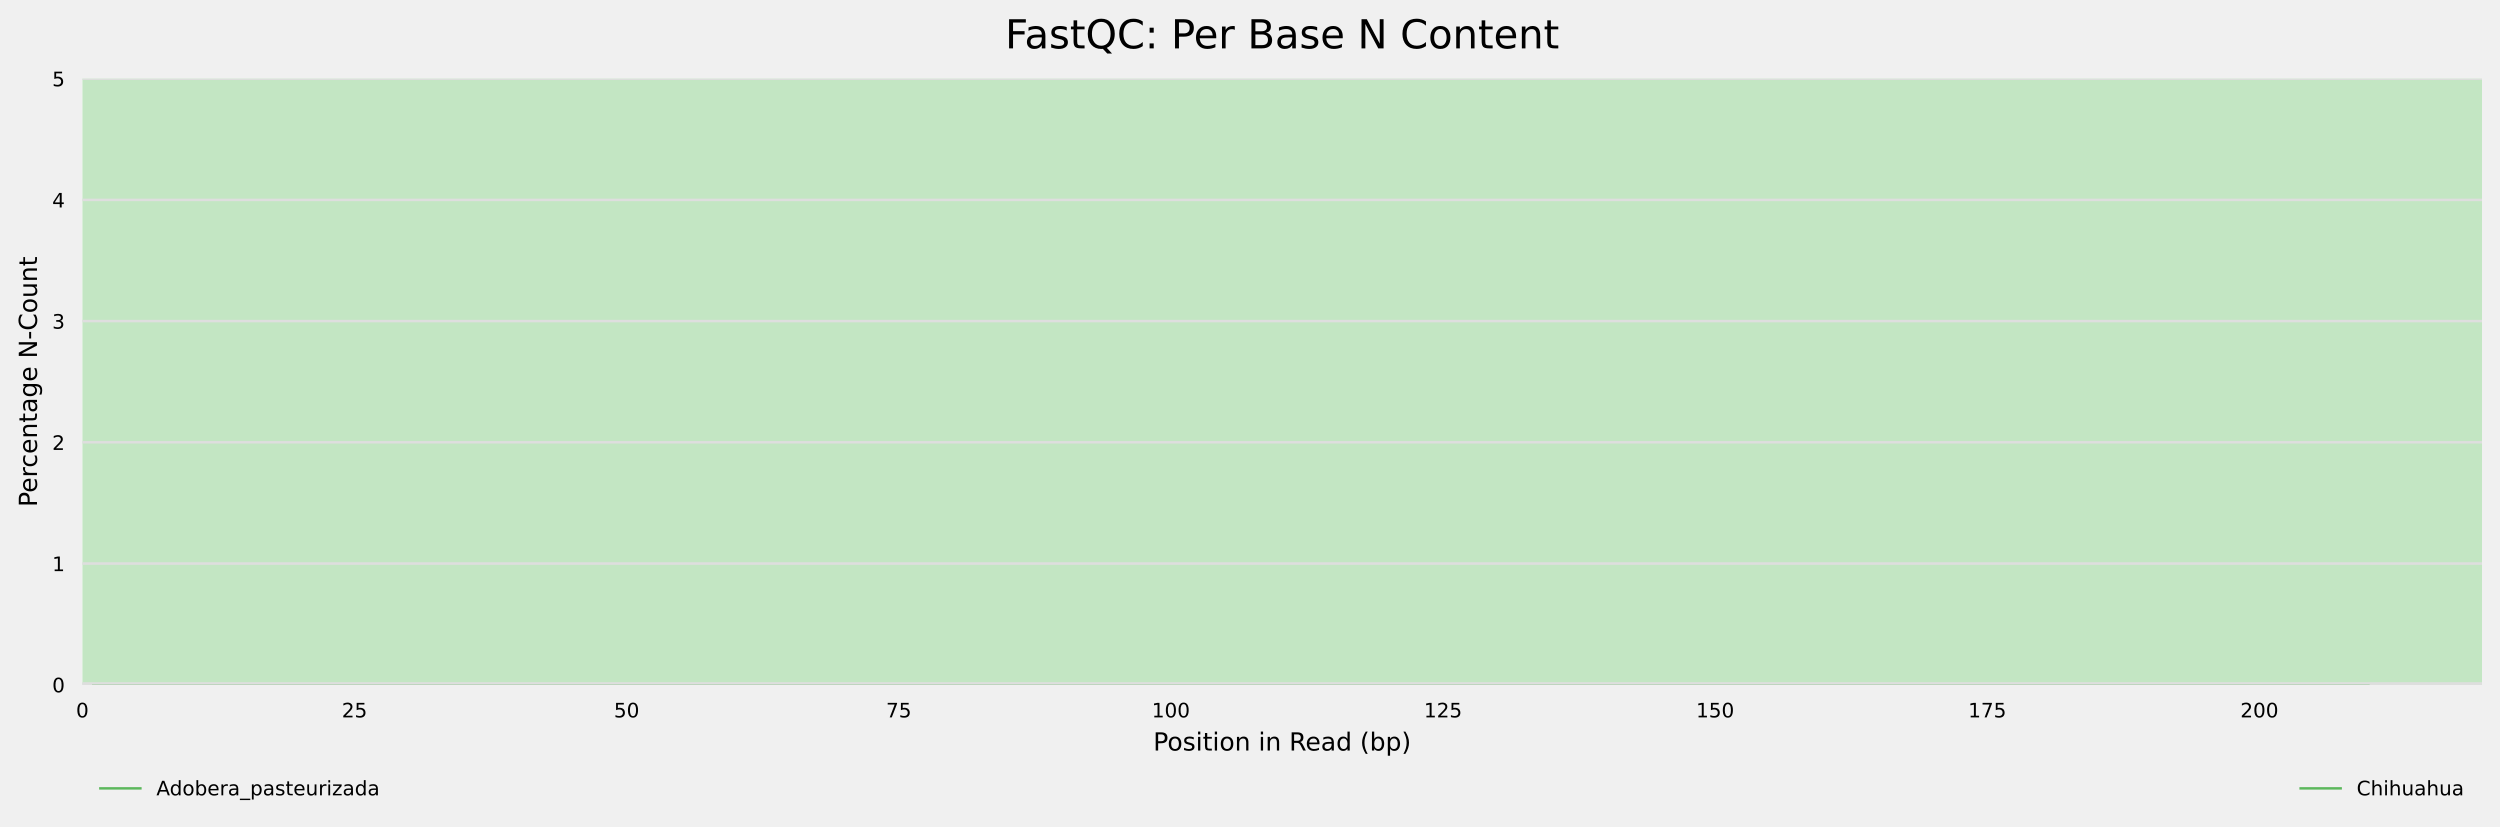
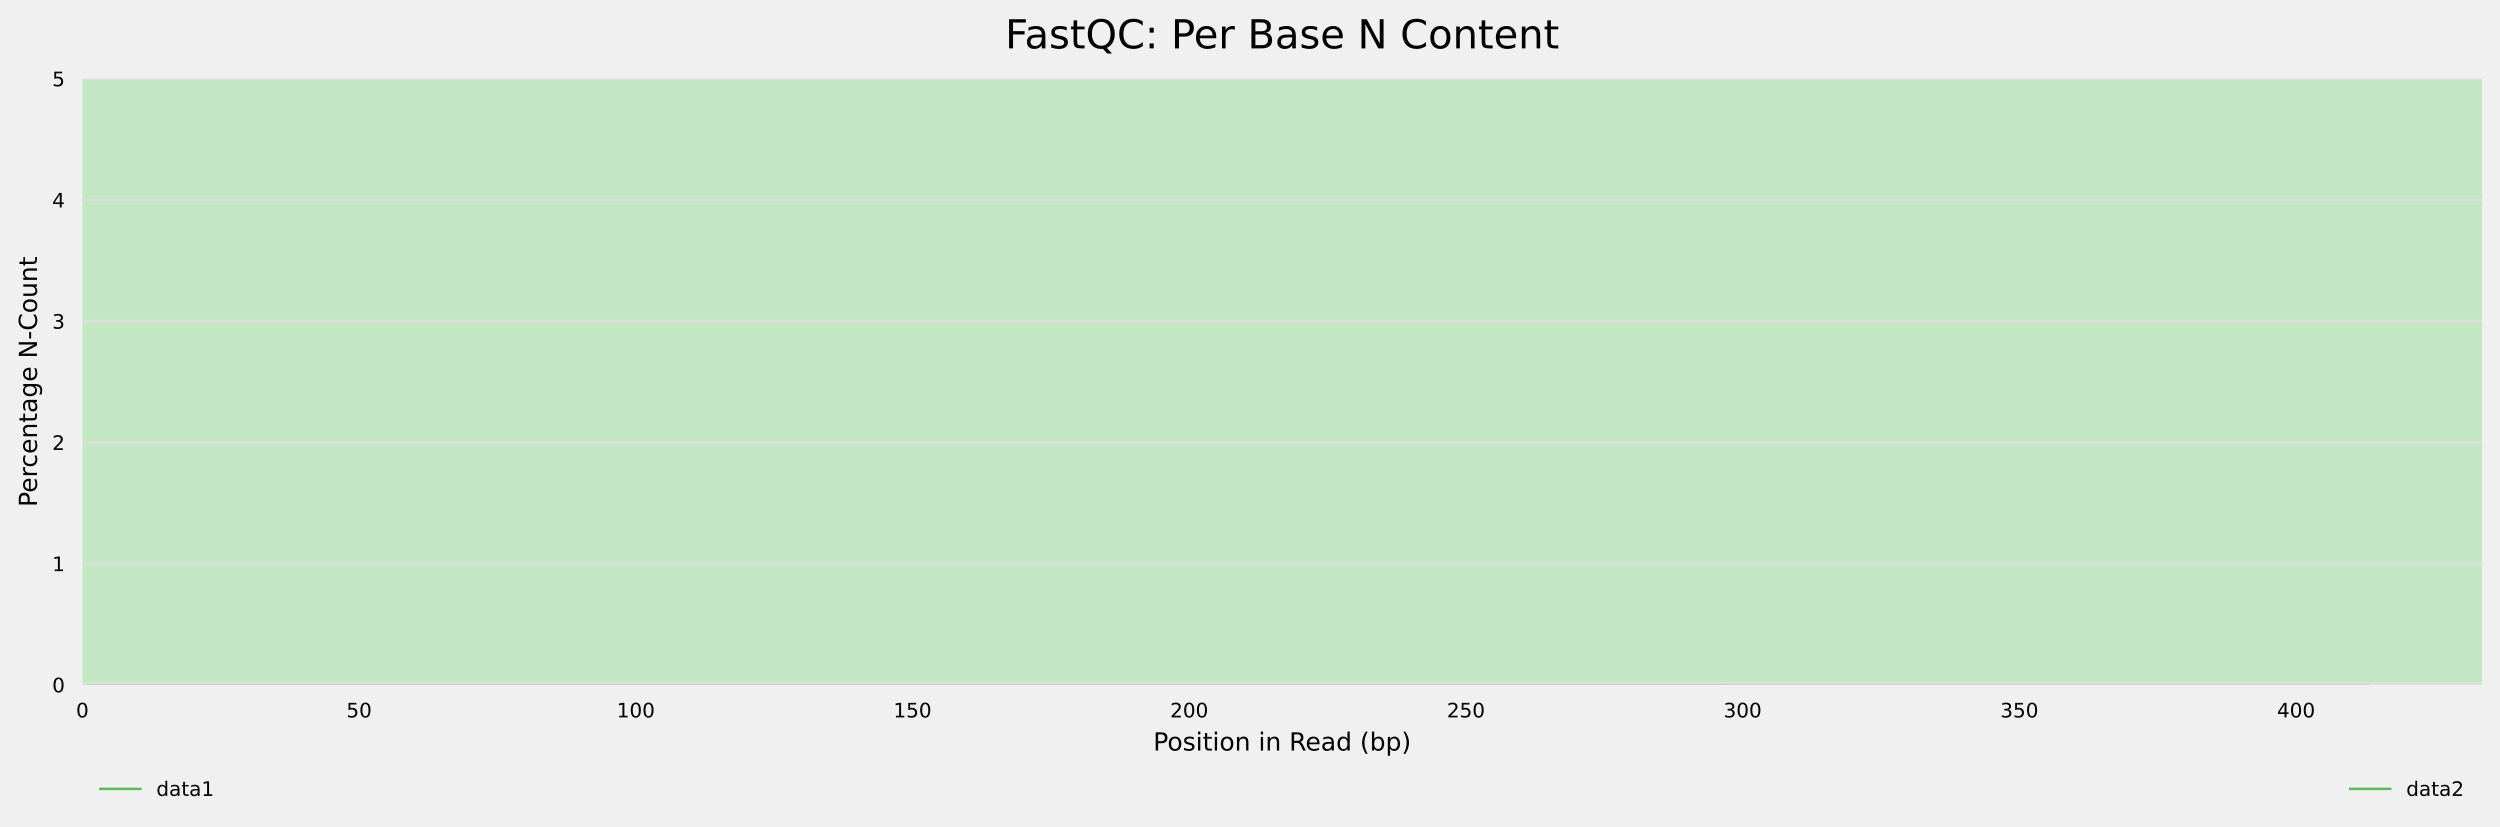
<svg xmlns="http://www.w3.org/2000/svg" xmlns:xlink="http://www.w3.org/1999/xlink" width="1000.358pt" height="330.542pt" viewBox="0 0 1000.358 330.542" version="1.1">
  <defs>
    <style type="text/css">*{stroke-linejoin: round; stroke-linecap: butt}</style>
  </defs>
  <g id="figure_1">
    <g id="axes_1">
      <g id="patch_1">
        <path d="M 32.968 273.99  L 993.158 273.99  L 993.158 31.483  L 32.968 31.483  z " style="fill: #ffffff" />
      </g>
      <g id="patch_2">
-         <path d="M 32.968 -696.039  L 993.158 -696.039  L 993.158 -4576.154  L 32.968 -4576.154  z " clip-path="url(#p31e829ac92)" style="fill: #e6c3c3" />
+         <path d="M 32.968 -696.039  L 993.158 -696.039  L 993.158 -4576.154  L 32.968 -4576.154  z " clip-path="url(#p7c09098d22)" style="fill: #e6c3c3" />
      </g>
      <g id="patch_3">
-         <path d="M 32.968 31.483  L 993.158 31.483  L 993.158 -696.039  L 32.968 -696.039  z " clip-path="url(#p31e829ac92)" style="fill: #e6dcc3" />
+         <path d="M 32.968 31.483  L 993.158 31.483  L 993.158 -696.039  L 32.968 -696.039  z " clip-path="url(#p7c09098d22)" style="fill: #e6dcc3" />
      </g>
      <g id="patch_4">
-         <path d="M 32.968 273.99  L 993.158 273.99  L 993.158 31.483  L 32.968 31.483  z " clip-path="url(#p31e829ac92)" style="fill: #c3e6c3" />
+         <path d="M 32.968 273.99  L 993.158 273.99  L 993.158 31.483  L 32.968 31.483  z " clip-path="url(#p7c09098d22)" style="fill: #c3e6c3" />
      </g>
      <g id="matplotlib.axis_1">
        <g id="xtick_1">
          <g id="text_1">
            <g transform="translate(30.42312 287.0688)scale(0.08 -0.08)">
              <defs>
                <path id="DejaVuSans-30" d="M 2034 4250  Q 1547 4250 1301 3770  Q 1056 3291 1056 2328  Q 1056 1369 1301 889  Q 1547 409 2034 409  Q 2525 409 2770 889  Q 3016 1369 3016 2328  Q 3016 3291 2770 3770  Q 2525 4250 2034 4250  z M 2034 4750  Q 2819 4750 3233 4129  Q 3647 3509 3647 2328  Q 3647 1150 3233 529  Q 2819 -91 2034 -91  Q 1250 -91 836 529  Q 422 1150 422 2328  Q 422 3509 836 4129  Q 1250 4750 2034 4750  z " transform="scale(0.015625)" />
              </defs>
              <use xlink:href="#DejaVuSans-30" />
            </g>
          </g>
        </g>
        <g id="xtick_2">
          <g id="text_2">
-             <g transform="translate(136.7679 287.0688)scale(0.08 -0.08)">
+             <g transform="translate(138.6011 287.0688)scale(0.08 -0.08)">
+               <defs>
+                 <path id="DejaVuSans-35" d="M 691 4666  L 3169 4666  L 3169 4134  L 1269 4134  L 1269 2991  Q 1406 3038 1543 3061  Q 1681 3084 1819 3084  Q 2600 3084 3056 2656  Q 3513 2228 3513 1497  Q 3513 744 3044 326  Q 2575 -91 1722 -91  Q 1428 -91 1123 -41  Q 819 9 494 109  L 494 744  Q 775 591 1075 516  Q 1375 441 1709 441  Q 2250 441 2565 725  Q 2881 1009 2881 1497  Q 2881 1984 2565 2268  Q 2250 2553 1709 2553  Q 1456 2553 1204 2497  Q 953 2441 691 2322  L 691 4666  z " transform="scale(0.015625)" />
+               </defs>
+               <use xlink:href="#DejaVuSans-35" />
+               <use xlink:href="#DejaVuSans-30" x="63.623" />
+             </g>
+           </g>
+         </g>
+         <g id="xtick_3">
+           <g id="text_3">
+             <g transform="translate(246.7792 287.0688)scale(0.08 -0.08)">
+               <defs>
+                 <path id="DejaVuSans-31" d="M 794 531  L 1825 531  L 1825 4091  L 703 3866  L 703 4441  L 1819 4666  L 2450 4666  L 2450 531  L 3481 531  L 3481 0  L 794 0  L 794 531  z " transform="scale(0.015625)" />
+               </defs>
+               <use xlink:href="#DejaVuSans-31" />
+               <use xlink:href="#DejaVuSans-30" x="63.623" />
+               <use xlink:href="#DejaVuSans-30" x="127.246" />
+             </g>
+           </g>
+         </g>
+         <g id="xtick_4">
+           <g id="text_4">
+             <g transform="translate(357.5022 287.0688)scale(0.08 -0.08)">
+               <use xlink:href="#DejaVuSans-31" />
+               <use xlink:href="#DejaVuSans-35" x="63.623" />
+               <use xlink:href="#DejaVuSans-30" x="127.246" />
+             </g>
+           </g>
+         </g>
+         <g id="xtick_5">
+           <g id="text_5">
+             <g transform="translate(468.2252 287.0688)scale(0.08 -0.08)">
              <defs>
                <path id="DejaVuSans-32" d="M 1228 531  L 3431 531  L 3431 0  L 469 0  L 469 531  Q 828 903 1448 1529  Q 2069 2156 2228 2338  Q 2531 2678 2651 2914  Q 2772 3150 2772 3378  Q 2772 3750 2511 3984  Q 2250 4219 1831 4219  Q 1534 4219 1204 4116  Q 875 4013 500 3803  L 500 4441  Q 881 4594 1212 4672  Q 1544 4750 1819 4750  Q 2544 4750 2975 4387  Q 3406 4025 3406 3419  Q 3406 3131 3298 2873  Q 3191 2616 2906 2266  Q 2828 2175 2409 1742  Q 1991 1309 1228 531  z " transform="scale(0.015625)" />
-                 <path id="DejaVuSans-35" d="M 691 4666  L 3169 4666  L 3169 4134  L 1269 4134  L 1269 2991  Q 1406 3038 1543 3061  Q 1681 3084 1819 3084  Q 2600 3084 3056 2656  Q 3513 2228 3513 1497  Q 3513 744 3044 326  Q 2575 -91 1722 -91  Q 1428 -91 1123 -41  Q 819 9 494 109  L 494 744  Q 775 591 1075 516  Q 1375 441 1709 441  Q 2250 441 2565 725  Q 2881 1009 2881 1497  Q 2881 1984 2565 2268  Q 2250 2553 1709 2553  Q 1456 2553 1204 2497  Q 953 2441 691 2322  L 691 4666  z " transform="scale(0.015625)" />
-               </defs>
+               </defs>
+               <use xlink:href="#DejaVuSans-32" />
+               <use xlink:href="#DejaVuSans-30" x="63.623" />
+               <use xlink:href="#DejaVuSans-30" x="127.246" />
+             </g>
+           </g>
+         </g>
+         <g id="xtick_6">
+           <g id="text_6">
+             <g transform="translate(578.9482 287.0688)scale(0.08 -0.08)">
              <use xlink:href="#DejaVuSans-32" />
              <use xlink:href="#DejaVuSans-35" x="63.623" />
-             </g>
-           </g>
-         </g>
-         <g id="xtick_3">
-           <g id="text_3">
-             <g transform="translate(245.6577 287.0688)scale(0.08 -0.08)">
-               <use xlink:href="#DejaVuSans-35" />
-               <use xlink:href="#DejaVuSans-30" x="63.623" />
-             </g>
-           </g>
-         </g>
-         <g id="xtick_4">
-           <g id="text_4">
-             <g transform="translate(354.5474 287.0688)scale(0.08 -0.08)">
-               <defs>
-                 <path id="DejaVuSans-37" d="M 525 4666  L 3525 4666  L 3525 4397  L 1831 0  L 1172 0  L 2766 4134  L 525 4134  L 525 4666  z " transform="scale(0.015625)" />
-               </defs>
-               <use xlink:href="#DejaVuSans-37" />
-               <use xlink:href="#DejaVuSans-35" x="63.623" />
-             </g>
-           </g>
-         </g>
-         <g id="xtick_5">
-           <g id="text_5">
-             <g transform="translate(460.8922 287.0688)scale(0.08 -0.08)">
-               <defs>
-                 <path id="DejaVuSans-31" d="M 794 531  L 1825 531  L 1825 4091  L 703 3866  L 703 4441  L 1819 4666  L 2450 4666  L 2450 531  L 3481 531  L 3481 0  L 794 0  L 794 531  z " transform="scale(0.015625)" />
-               </defs>
-               <use xlink:href="#DejaVuSans-31" />
-               <use xlink:href="#DejaVuSans-30" x="63.623" />
-               <use xlink:href="#DejaVuSans-30" x="127.246" />
-             </g>
-           </g>
-         </g>
-         <g id="xtick_6">
-           <g id="text_6">
-             <g transform="translate(569.782 287.0688)scale(0.08 -0.08)">
-               <use xlink:href="#DejaVuSans-31" />
-               <use xlink:href="#DejaVuSans-32" x="63.623" />
-               <use xlink:href="#DejaVuSans-35" x="127.246" />
+               <use xlink:href="#DejaVuSans-30" x="127.246" />
            </g>
          </g>
        </g>
        <g id="xtick_7">
          <g id="text_7">
-             <g transform="translate(678.6718 287.0688)scale(0.08 -0.08)">
-               <use xlink:href="#DejaVuSans-31" />
-               <use xlink:href="#DejaVuSans-35" x="63.623" />
+             <g transform="translate(689.6712 287.0688)scale(0.08 -0.08)">
+               <defs>
+                 <path id="DejaVuSans-33" d="M 2597 2516  Q 3050 2419 3304 2112  Q 3559 1806 3559 1356  Q 3559 666 3084 287  Q 2609 -91 1734 -91  Q 1441 -91 1130 -33  Q 819 25 488 141  L 488 750  Q 750 597 1062 519  Q 1375 441 1716 441  Q 2309 441 2620 675  Q 2931 909 2931 1356  Q 2931 1769 2642 2001  Q 2353 2234 1838 2234  L 1294 2234  L 1294 2753  L 1863 2753  Q 2328 2753 2575 2939  Q 2822 3125 2822 3475  Q 2822 3834 2567 4026  Q 2313 4219 1838 4219  Q 1578 4219 1281 4162  Q 984 4106 628 3988  L 628 4550  Q 988 4650 1302 4700  Q 1616 4750 1894 4750  Q 2613 4750 3031 4423  Q 3450 4097 3450 3541  Q 3450 3153 3228 2886  Q 3006 2619 2597 2516  z " transform="scale(0.015625)" />
+               </defs>
+               <use xlink:href="#DejaVuSans-33" />
+               <use xlink:href="#DejaVuSans-30" x="63.623" />
              <use xlink:href="#DejaVuSans-30" x="127.246" />
            </g>
          </g>
        </g>
        <g id="xtick_8">
          <g id="text_8">
-             <g transform="translate(787.5615 287.0688)scale(0.08 -0.08)">
-               <use xlink:href="#DejaVuSans-31" />
-               <use xlink:href="#DejaVuSans-37" x="63.623" />
-               <use xlink:href="#DejaVuSans-35" x="127.246" />
+             <g transform="translate(800.3942 287.0688)scale(0.08 -0.08)">
+               <use xlink:href="#DejaVuSans-33" />
+               <use xlink:href="#DejaVuSans-35" x="63.623" />
+               <use xlink:href="#DejaVuSans-30" x="127.246" />
            </g>
          </g>
        </g>
        <g id="xtick_9">
          <g id="text_9">
-             <g transform="translate(896.4513 287.0688)scale(0.08 -0.08)">
-               <use xlink:href="#DejaVuSans-32" />
+             <g transform="translate(911.1173 287.0688)scale(0.08 -0.08)">
+               <defs>
+                 <path id="DejaVuSans-34" d="M 2419 4116  L 825 1625  L 2419 1625  L 2419 4116  z M 2253 4666  L 3047 4666  L 3047 1625  L 3713 1625  L 3713 1100  L 3047 1100  L 3047 0  L 2419 0  L 2419 1100  L 313 1100  L 313 1709  L 2253 4666  z " transform="scale(0.015625)" />
+               </defs>
+               <use xlink:href="#DejaVuSans-34" />
              <use xlink:href="#DejaVuSans-30" x="63.623" />
              <use xlink:href="#DejaVuSans-30" x="127.246" />
            </g>
          </g>
        </g>
        <g id="text_10">
          <g transform="translate(461.46 300.331)scale(0.1 -0.1)">
            <defs>
              <path id="DejaVuSans-50" d="M 1259 4147  L 1259 2394  L 2053 2394  Q 2494 2394 2734 2622  Q 2975 2850 2975 3272  Q 2975 3691 2734 3919  Q 2494 4147 2053 4147  L 1259 4147  z M 628 4666  L 2053 4666  Q 2838 4666 3239 4311  Q 3641 3956 3641 3272  Q 3641 2581 3239 2228  Q 2838 1875 2053 1875  L 1259 1875  L 1259 0  L 628 0  L 628 4666  z " transform="scale(0.015625)" />
              <path id="DejaVuSans-6f" d="M 1959 3097  Q 1497 3097 1228 2736  Q 959 2375 959 1747  Q 959 1119 1226 758  Q 1494 397 1959 397  Q 2419 397 2687 759  Q 2956 1122 2956 1747  Q 2956 2369 2687 2733  Q 2419 3097 1959 3097  z M 1959 3584  Q 2709 3584 3137 3096  Q 3566 2609 3566 1747  Q 3566 888 3137 398  Q 2709 -91 1959 -91  Q 1206 -91 779 398  Q 353 888 353 1747  Q 353 2609 779 3096  Q 1206 3584 1959 3584  z " transform="scale(0.015625)" />
              <path id="DejaVuSans-73" d="M 2834 3397  L 2834 2853  Q 2591 2978 2328 3040  Q 2066 3103 1784 3103  Q 1356 3103 1142 2972  Q 928 2841 928 2578  Q 928 2378 1081 2264  Q 1234 2150 1697 2047  L 1894 2003  Q 2506 1872 2764 1633  Q 3022 1394 3022 966  Q 3022 478 2636 193  Q 2250 -91 1575 -91  Q 1294 -91 989 -36  Q 684 19 347 128  L 347 722  Q 666 556 975 473  Q 1284 391 1588 391  Q 1994 391 2212 530  Q 2431 669 2431 922  Q 2431 1156 2273 1281  Q 2116 1406 1581 1522  L 1381 1569  Q 847 1681 609 1914  Q 372 2147 372 2553  Q 372 3047 722 3315  Q 1072 3584 1716 3584  Q 2034 3584 2315 3537  Q 2597 3491 2834 3397  z " transform="scale(0.015625)" />
              <path id="DejaVuSans-69" d="M 603 3500  L 1178 3500  L 1178 0  L 603 0  L 603 3500  z M 603 4863  L 1178 4863  L 1178 4134  L 603 4134  L 603 4863  z " transform="scale(0.015625)" />
              <path id="DejaVuSans-74" d="M 1172 4494  L 1172 3500  L 2356 3500  L 2356 3053  L 1172 3053  L 1172 1153  Q 1172 725 1289 603  Q 1406 481 1766 481  L 2356 481  L 2356 0  L 1766 0  Q 1100 0 847 248  Q 594 497 594 1153  L 594 3053  L 172 3053  L 172 3500  L 594 3500  L 594 4494  L 1172 4494  z " transform="scale(0.015625)" />
              <path id="DejaVuSans-6e" d="M 3513 2113  L 3513 0  L 2938 0  L 2938 2094  Q 2938 2591 2744 2837  Q 2550 3084 2163 3084  Q 1697 3084 1428 2787  Q 1159 2491 1159 1978  L 1159 0  L 581 0  L 581 3500  L 1159 3500  L 1159 2956  Q 1366 3272 1645 3428  Q 1925 3584 2291 3584  Q 2894 3584 3203 3211  Q 3513 2838 3513 2113  z " transform="scale(0.015625)" />
              <path id="DejaVuSans-20" transform="scale(0.015625)" />
              <path id="DejaVuSans-52" d="M 2841 2188  Q 3044 2119 3236 1894  Q 3428 1669 3622 1275  L 4263 0  L 3584 0  L 2988 1197  Q 2756 1666 2539 1819  Q 2322 1972 1947 1972  L 1259 1972  L 1259 0  L 628 0  L 628 4666  L 2053 4666  Q 2853 4666 3247 4331  Q 3641 3997 3641 3322  Q 3641 2881 3436 2590  Q 3231 2300 2841 2188  z M 1259 4147  L 1259 2491  L 2053 2491  Q 2509 2491 2742 2702  Q 2975 2913 2975 3322  Q 2975 3731 2742 3939  Q 2509 4147 2053 4147  L 1259 4147  z " transform="scale(0.015625)" />
              <path id="DejaVuSans-65" d="M 3597 1894  L 3597 1613  L 953 1613  Q 991 1019 1311 708  Q 1631 397 2203 397  Q 2534 397 2845 478  Q 3156 559 3463 722  L 3463 178  Q 3153 47 2828 -22  Q 2503 -91 2169 -91  Q 1331 -91 842 396  Q 353 884 353 1716  Q 353 2575 817 3079  Q 1281 3584 2069 3584  Q 2775 3584 3186 3129  Q 3597 2675 3597 1894  z M 3022 2063  Q 3016 2534 2758 2815  Q 2500 3097 2075 3097  Q 1594 3097 1305 2825  Q 1016 2553 972 2059  L 3022 2063  z " transform="scale(0.015625)" />
              <path id="DejaVuSans-61" d="M 2194 1759  Q 1497 1759 1228 1600  Q 959 1441 959 1056  Q 959 750 1161 570  Q 1363 391 1709 391  Q 2188 391 2477 730  Q 2766 1069 2766 1631  L 2766 1759  L 2194 1759  z M 3341 1997  L 3341 0  L 2766 0  L 2766 531  Q 2569 213 2275 61  Q 1981 -91 1556 -91  Q 1019 -91 701 211  Q 384 513 384 1019  Q 384 1609 779 1909  Q 1175 2209 1959 2209  L 2766 2209  L 2766 2266  Q 2766 2663 2505 2880  Q 2244 3097 1772 3097  Q 1472 3097 1187 3025  Q 903 2953 641 2809  L 641 3341  Q 956 3463 1253 3523  Q 1550 3584 1831 3584  Q 2591 3584 2966 3190  Q 3341 2797 3341 1997  z " transform="scale(0.015625)" />
              <path id="DejaVuSans-64" d="M 2906 2969  L 2906 4863  L 3481 4863  L 3481 0  L 2906 0  L 2906 525  Q 2725 213 2448 61  Q 2172 -91 1784 -91  Q 1150 -91 751 415  Q 353 922 353 1747  Q 353 2572 751 3078  Q 1150 3584 1784 3584  Q 2172 3584 2448 3432  Q 2725 3281 2906 2969  z M 947 1747  Q 947 1113 1208 752  Q 1469 391 1925 391  Q 2381 391 2643 752  Q 2906 1113 2906 1747  Q 2906 2381 2643 2742  Q 2381 3103 1925 3103  Q 1469 3103 1208 2742  Q 947 2381 947 1747  z " transform="scale(0.015625)" />
              <path id="DejaVuSans-28" d="M 1984 4856  Q 1566 4138 1362 3434  Q 1159 2731 1159 2009  Q 1159 1288 1364 580  Q 1569 -128 1984 -844  L 1484 -844  Q 1016 -109 783 600  Q 550 1309 550 2009  Q 550 2706 781 3412  Q 1013 4119 1484 4856  L 1984 4856  z " transform="scale(0.015625)" />
              <path id="DejaVuSans-62" d="M 3116 1747  Q 3116 2381 2855 2742  Q 2594 3103 2138 3103  Q 1681 3103 1420 2742  Q 1159 2381 1159 1747  Q 1159 1113 1420 752  Q 1681 391 2138 391  Q 2594 391 2855 752  Q 3116 1113 3116 1747  z M 1159 2969  Q 1341 3281 1617 3432  Q 1894 3584 2278 3584  Q 2916 3584 3314 3078  Q 3713 2572 3713 1747  Q 3713 922 3314 415  Q 2916 -91 2278 -91  Q 1894 -91 1617 61  Q 1341 213 1159 525  L 1159 0  L 581 0  L 581 4863  L 1159 4863  L 1159 2969  z " transform="scale(0.015625)" />
              <path id="DejaVuSans-70" d="M 1159 525  L 1159 -1331  L 581 -1331  L 581 3500  L 1159 3500  L 1159 2969  Q 1341 3281 1617 3432  Q 1894 3584 2278 3584  Q 2916 3584 3314 3078  Q 3713 2572 3713 1747  Q 3713 922 3314 415  Q 2916 -91 2278 -91  Q 1894 -91 1617 61  Q 1341 213 1159 525  z M 3116 1747  Q 3116 2381 2855 2742  Q 2594 3103 2138 3103  Q 1681 3103 1420 2742  Q 1159 2381 1159 1747  Q 1159 1113 1420 752  Q 1681 391 2138 391  Q 2594 391 2855 752  Q 3116 1113 3116 1747  z " transform="scale(0.015625)" />
              <path id="DejaVuSans-29" d="M 513 4856  L 1013 4856  Q 1481 4119 1714 3412  Q 1947 2706 1947 2009  Q 1947 1309 1714 600  Q 1481 -109 1013 -844  L 513 -844  Q 928 -128 1133 580  Q 1338 1288 1338 2009  Q 1338 2731 1133 3434  Q 928 4138 513 4856  z " transform="scale(0.015625)" />
            </defs>
            <use xlink:href="#DejaVuSans-50" />
            <use xlink:href="#DejaVuSans-6f" x="56.678" />
            <use xlink:href="#DejaVuSans-73" x="117.859" />
            <use xlink:href="#DejaVuSans-69" x="169.959" />
            <use xlink:href="#DejaVuSans-74" x="197.742" />
            <use xlink:href="#DejaVuSans-69" x="236.951" />
            <use xlink:href="#DejaVuSans-6f" x="264.734" />
            <use xlink:href="#DejaVuSans-6e" x="325.916" />
            <use xlink:href="#DejaVuSans-20" x="389.295" />
            <use xlink:href="#DejaVuSans-69" x="421.082" />
            <use xlink:href="#DejaVuSans-6e" x="448.865" />
            <use xlink:href="#DejaVuSans-20" x="512.244" />
            <use xlink:href="#DejaVuSans-52" x="544.031" />
            <use xlink:href="#DejaVuSans-65" x="609.014" />
            <use xlink:href="#DejaVuSans-61" x="670.537" />
            <use xlink:href="#DejaVuSans-64" x="731.816" />
            <use xlink:href="#DejaVuSans-20" x="795.293" />
            <use xlink:href="#DejaVuSans-28" x="827.08" />
            <use xlink:href="#DejaVuSans-62" x="866.094" />
            <use xlink:href="#DejaVuSans-70" x="929.57" />
            <use xlink:href="#DejaVuSans-29" x="993.047" />
          </g>
        </g>
      </g>
      <g id="matplotlib.axis_2">
        <g id="ytick_1">
          <g id="line2d_1">
-             <path d="M 32.968 273.99  L 993.158 273.99  " clip-path="url(#p31e829ac92)" style="fill: none; stroke: #dedede; stroke-linecap: square" />
+             <path d="M 32.968 273.99  L 993.158 273.99  " clip-path="url(#p7c09098d22)" style="fill: none; stroke: #dedede; stroke-linecap: square" />
          </g>
          <g id="text_11">
            <g transform="translate(20.87813 277.0294)scale(0.08 -0.08)">
              <use xlink:href="#DejaVuSans-30" />
            </g>
          </g>
        </g>
        <g id="ytick_2">
          <g id="line2d_2">
-             <path d="M 32.968 225.489  L 993.158 225.489  " clip-path="url(#p31e829ac92)" style="fill: none; stroke: #dedede; stroke-linecap: square" />
+             <path d="M 32.968 225.489  L 993.158 225.489  " clip-path="url(#p7c09098d22)" style="fill: none; stroke: #dedede; stroke-linecap: square" />
          </g>
          <g id="text_12">
            <g transform="translate(20.87813 228.528)scale(0.08 -0.08)">
              <use xlink:href="#DejaVuSans-31" />
            </g>
          </g>
        </g>
        <g id="ytick_3">
          <g id="line2d_3">
-             <path d="M 32.968 176.987  L 993.158 176.987  " clip-path="url(#p31e829ac92)" style="fill: none; stroke: #dedede; stroke-linecap: square" />
+             <path d="M 32.968 176.987  L 993.158 176.987  " clip-path="url(#p7c09098d22)" style="fill: none; stroke: #dedede; stroke-linecap: square" />
          </g>
          <g id="text_13">
            <g transform="translate(20.87813 180.0266)scale(0.08 -0.08)">
              <use xlink:href="#DejaVuSans-32" />
            </g>
          </g>
        </g>
        <g id="ytick_4">
          <g id="line2d_4">
-             <path d="M 32.968 128.486  L 993.158 128.486  " clip-path="url(#p31e829ac92)" style="fill: none; stroke: #dedede; stroke-linecap: square" />
+             <path d="M 32.968 128.486  L 993.158 128.486  " clip-path="url(#p7c09098d22)" style="fill: none; stroke: #dedede; stroke-linecap: square" />
          </g>
          <g id="text_14">
            <g transform="translate(20.87813 131.5251)scale(0.08 -0.08)">
-               <defs>
-                 <path id="DejaVuSans-33" d="M 2597 2516  Q 3050 2419 3304 2112  Q 3559 1806 3559 1356  Q 3559 666 3084 287  Q 2609 -91 1734 -91  Q 1441 -91 1130 -33  Q 819 25 488 141  L 488 750  Q 750 597 1062 519  Q 1375 441 1716 441  Q 2309 441 2620 675  Q 2931 909 2931 1356  Q 2931 1769 2642 2001  Q 2353 2234 1838 2234  L 1294 2234  L 1294 2753  L 1863 2753  Q 2328 2753 2575 2939  Q 2822 3125 2822 3475  Q 2822 3834 2567 4026  Q 2313 4219 1838 4219  Q 1578 4219 1281 4162  Q 984 4106 628 3988  L 628 4550  Q 988 4650 1302 4700  Q 1616 4750 1894 4750  Q 2613 4750 3031 4423  Q 3450 4097 3450 3541  Q 3450 3153 3228 2886  Q 3006 2619 2597 2516  z " transform="scale(0.015625)" />
-               </defs>
              <use xlink:href="#DejaVuSans-33" />
            </g>
          </g>
        </g>
        <g id="ytick_5">
          <g id="line2d_5">
-             <path d="M 32.968 79.984  L 993.158 79.984  " clip-path="url(#p31e829ac92)" style="fill: none; stroke: #dedede; stroke-linecap: square" />
+             <path d="M 32.968 79.984  L 993.158 79.984  " clip-path="url(#p7c09098d22)" style="fill: none; stroke: #dedede; stroke-linecap: square" />
          </g>
          <g id="text_15">
            <g transform="translate(20.87813 83.02367)scale(0.08 -0.08)">
-               <defs>
-                 <path id="DejaVuSans-34" d="M 2419 4116  L 825 1625  L 2419 1625  L 2419 4116  z M 2253 4666  L 3047 4666  L 3047 1625  L 3713 1625  L 3713 1100  L 3047 1100  L 3047 0  L 2419 0  L 2419 1100  L 313 1100  L 313 1709  L 2253 4666  z " transform="scale(0.015625)" />
-               </defs>
              <use xlink:href="#DejaVuSans-34" />
            </g>
          </g>
        </g>
        <g id="ytick_6">
          <g id="line2d_6">
-             <path d="M 32.968 31.483  L 993.158 31.483  " clip-path="url(#p31e829ac92)" style="fill: none; stroke: #dedede; stroke-linecap: square" />
+             <path d="M 32.968 31.483  L 993.158 31.483  " clip-path="url(#p7c09098d22)" style="fill: none; stroke: #dedede; stroke-linecap: square" />
          </g>
          <g id="text_16">
            <g transform="translate(20.87813 34.52224)scale(0.08 -0.08)">
              <use xlink:href="#DejaVuSans-35" />
            </g>
          </g>
        </g>
        <g id="text_17">
          <g transform="translate(14.79844 202.8411)rotate(-90)scale(0.1 -0.1)">
            <defs>
              <path id="DejaVuSans-72" d="M 2631 2963  Q 2534 3019 2420 3045  Q 2306 3072 2169 3072  Q 1681 3072 1420 2755  Q 1159 2438 1159 1844  L 1159 0  L 581 0  L 581 3500  L 1159 3500  L 1159 2956  Q 1341 3275 1631 3429  Q 1922 3584 2338 3584  Q 2397 3584 2469 3576  Q 2541 3569 2628 3553  L 2631 2963  z " transform="scale(0.015625)" />
              <path id="DejaVuSans-63" d="M 3122 3366  L 3122 2828  Q 2878 2963 2633 3030  Q 2388 3097 2138 3097  Q 1578 3097 1268 2742  Q 959 2388 959 1747  Q 959 1106 1268 751  Q 1578 397 2138 397  Q 2388 397 2633 464  Q 2878 531 3122 666  L 3122 134  Q 2881 22 2623 -34  Q 2366 -91 2075 -91  Q 1284 -91 818 406  Q 353 903 353 1747  Q 353 2603 823 3093  Q 1294 3584 2113 3584  Q 2378 3584 2631 3529  Q 2884 3475 3122 3366  z " transform="scale(0.015625)" />
              <path id="DejaVuSans-67" d="M 2906 1791  Q 2906 2416 2648 2759  Q 2391 3103 1925 3103  Q 1463 3103 1205 2759  Q 947 2416 947 1791  Q 947 1169 1205 825  Q 1463 481 1925 481  Q 2391 481 2648 825  Q 2906 1169 2906 1791  z M 3481 434  Q 3481 -459 3084 -895  Q 2688 -1331 1869 -1331  Q 1566 -1331 1297 -1286  Q 1028 -1241 775 -1147  L 775 -588  Q 1028 -725 1275 -790  Q 1522 -856 1778 -856  Q 2344 -856 2625 -561  Q 2906 -266 2906 331  L 2906 616  Q 2728 306 2450 153  Q 2172 0 1784 0  Q 1141 0 747 490  Q 353 981 353 1791  Q 353 2603 747 3093  Q 1141 3584 1784 3584  Q 2172 3584 2450 3431  Q 2728 3278 2906 2969  L 2906 3500  L 3481 3500  L 3481 434  z " transform="scale(0.015625)" />
              <path id="DejaVuSans-4e" d="M 628 4666  L 1478 4666  L 3547 763  L 3547 4666  L 4159 4666  L 4159 0  L 3309 0  L 1241 3903  L 1241 0  L 628 0  L 628 4666  z " transform="scale(0.015625)" />
              <path id="DejaVuSans-2d" d="M 313 2009  L 1997 2009  L 1997 1497  L 313 1497  L 313 2009  z " transform="scale(0.015625)" />
              <path id="DejaVuSans-43" d="M 4122 4306  L 4122 3641  Q 3803 3938 3442 4084  Q 3081 4231 2675 4231  Q 1875 4231 1450 3742  Q 1025 3253 1025 2328  Q 1025 1406 1450 917  Q 1875 428 2675 428  Q 3081 428 3442 575  Q 3803 722 4122 1019  L 4122 359  Q 3791 134 3420 21  Q 3050 -91 2638 -91  Q 1578 -91 968 557  Q 359 1206 359 2328  Q 359 3453 968 4101  Q 1578 4750 2638 4750  Q 3056 4750 3426 4639  Q 3797 4528 4122 4306  z " transform="scale(0.015625)" />
              <path id="DejaVuSans-75" d="M 544 1381  L 544 3500  L 1119 3500  L 1119 1403  Q 1119 906 1312 657  Q 1506 409 1894 409  Q 2359 409 2629 706  Q 2900 1003 2900 1516  L 2900 3500  L 3475 3500  L 3475 0  L 2900 0  L 2900 538  Q 2691 219 2414 64  Q 2138 -91 1772 -91  Q 1169 -91 856 284  Q 544 659 544 1381  z M 1991 3584  L 1991 3584  z " transform="scale(0.015625)" />
            </defs>
            <use xlink:href="#DejaVuSans-50" />
            <use xlink:href="#DejaVuSans-65" x="56.678" />
            <use xlink:href="#DejaVuSans-72" x="118.201" />
            <use xlink:href="#DejaVuSans-63" x="157.064" />
            <use xlink:href="#DejaVuSans-65" x="212.045" />
            <use xlink:href="#DejaVuSans-6e" x="273.568" />
            <use xlink:href="#DejaVuSans-74" x="336.947" />
            <use xlink:href="#DejaVuSans-61" x="376.156" />
            <use xlink:href="#DejaVuSans-67" x="437.436" />
            <use xlink:href="#DejaVuSans-65" x="500.912" />
            <use xlink:href="#DejaVuSans-20" x="562.436" />
            <use xlink:href="#DejaVuSans-4e" x="594.223" />
            <use xlink:href="#DejaVuSans-2d" x="669.027" />
            <use xlink:href="#DejaVuSans-43" x="705.111" />
            <use xlink:href="#DejaVuSans-6f" x="774.936" />
            <use xlink:href="#DejaVuSans-75" x="836.117" />
            <use xlink:href="#DejaVuSans-6e" x="899.496" />
            <use xlink:href="#DejaVuSans-74" x="962.875" />
          </g>
        </g>
      </g>
      <g id="line2d_7">
-         <path d="M 37.324 273.99  L 41.679 273.99  L 46.035 273.99  L 50.39 273.99  L 54.746 273.99  L 59.102 273.99  L 63.457 273.99  L 67.813 273.99  L 72.168 273.99  L 85.235 273.99  L 107.013 273.99  L 128.791 273.99  L 150.569 273.99  L 172.347 273.99  L 194.125 273.99  L 215.903 273.99  L 237.681 273.99  L 259.459 273.99  L 281.237 273.99  L 303.015 273.99  L 324.793 273.99  L 346.571 273.99  L 368.349 273.99  L 390.127 273.99  L 411.905 273.99  L 433.682 273.99  L 455.46 273.99  L 477.238 273.99  L 499.016 273.99  L 520.794 273.99  L 542.572 273.99  L 564.35 273.99  L 586.128 273.99  L 607.906 273.99  L 629.684 273.99  L 651.462 273.99  L 673.24 273.99  L 695.018 273.99  L 716.796 273.99  L 738.574 273.99  L 760.352 273.99  L 782.13 273.99  L 803.908 273.99  L 825.686 273.99  L 847.464 273.99  L 869.242 273.99  L 891.02 273.99  L 912.797 273.99  L 934.575 273.99  L 947.642 273.99  " clip-path="url(#p31e829ac92)" style="fill: none; stroke: #5cb85c; stroke-linecap: square" />
+         <path d="M 35.183 273.99  L 37.397 273.99  L 39.612 273.99  L 41.826 273.99  L 44.04 273.99  L 46.255 273.99  L 48.469 273.99  L 50.684 273.99  L 52.898 273.99  L 59.542 273.99  L 70.614 273.99  L 81.686 273.99  L 92.759 273.99  L 103.831 273.99  L 114.903 273.99  L 125.975 273.99  L 137.048 273.99  L 148.12 273.99  L 159.192 273.99  L 170.265 273.99  L 181.337 273.99  L 192.409 273.99  L 203.482 273.99  L 214.554 273.99  L 225.626 273.99  L 236.698 273.99  L 247.771 273.99  L 258.843 273.99  L 269.915 273.99  L 280.988 273.99  L 292.06 273.99  L 303.132 273.99  L 314.205 273.99  L 325.277 273.99  L 336.349 273.99  L 347.421 273.99  L 358.494 273.99  L 369.566 273.99  L 380.638 273.99  L 391.711 273.99  L 402.783 273.99  L 413.855 273.99  L 424.928 273.99  L 436 273.99  L 447.072 273.99  L 458.145 273.99  L 469.217 273.99  L 480.289 273.99  L 491.361 273.99  L 502.434 273.99  L 513.506 273.99  L 524.578 273.99  L 535.651 273.99  L 546.723 273.99  L 557.795 273.99  L 568.868 273.99  L 579.94 273.99  L 591.012 273.99  L 602.084 273.99  L 613.157 273.99  L 624.229 273.99  L 635.301 273.99  L 646.374 273.99  L 657.446 273.99  L 668.518 273.99  L 679.591 273.99  L 688.448 273.99  " clip-path="url(#p7c09098d22)" style="fill: none; stroke: #5cb85c; stroke-linecap: square" />
      </g>
      <g id="line2d_8">
-         <path d="M 37.324 273.99  L 41.679 273.99  L 46.035 273.99  L 50.39 273.99  L 54.746 273.99  L 59.102 273.99  L 63.457 273.99  L 67.813 273.99  L 72.168 273.99  L 85.235 273.99  L 107.013 273.99  L 128.791 273.99  L 150.569 273.99  L 172.347 273.99  L 194.125 273.99  L 215.903 273.99  L 237.681 273.99  L 259.459 273.99  L 281.237 273.99  L 303.015 273.99  L 324.793 273.99  L 346.571 273.99  L 368.349 273.99  L 390.127 273.99  L 411.905 273.99  L 433.682 273.99  L 455.46 273.99  L 477.238 273.99  L 499.016 273.99  L 520.794 273.99  L 542.572 273.99  L 564.35 273.99  L 586.128 273.99  L 607.906 273.99  L 629.684 273.99  L 651.462 273.99  L 673.24 273.99  L 695.018 273.99  L 716.796 273.99  L 738.574 273.99  L 760.352 273.99  L 782.13 273.99  L 803.908 273.99  L 825.686 273.99  L 847.464 273.99  L 869.242 273.99  L 891.02 273.99  L 912.797 273.99  L 934.575 273.99  L 947.642 273.99  " clip-path="url(#p31e829ac92)" style="fill: none; stroke: #5cb85c; stroke-linecap: square" />
+         <path d="M 35.183 273.99  L 37.397 273.99  L 39.612 273.99  L 41.826 273.99  L 44.04 273.99  L 46.255 273.99  L 48.469 273.99  L 50.684 273.99  L 52.898 273.99  L 63.971 273.99  L 86.115 273.99  L 108.26 273.99  L 130.404 273.99  L 152.549 273.99  L 174.694 273.99  L 196.838 273.99  L 218.983 273.99  L 241.127 273.99  L 263.272 273.99  L 285.417 273.99  L 307.561 273.99  L 329.706 273.99  L 351.85 273.99  L 373.995 273.99  L 396.14 273.99  L 418.284 273.99  L 440.429 273.99  L 462.573 273.99  L 484.718 273.99  L 506.863 273.99  L 529.007 273.99  L 551.152 273.99  L 573.296 273.99  L 595.441 273.99  L 617.586 273.99  L 639.73 273.99  L 661.875 273.99  L 684.019 273.99  L 706.164 273.99  L 728.309 273.99  L 750.453 273.99  L 772.598 273.99  L 794.742 273.99  L 816.887 273.99  L 839.032 273.99  L 861.176 273.99  L 883.321 273.99  L 905.465 273.99  L 927.61 273.99  L 947.54 273.99  " clip-path="url(#p7c09098d22)" style="fill: none; stroke: #5cb85c; stroke-linecap: square" />
      </g>
      <g id="line2d_9">
-         <path d="M 32.968 273.99  L 993.158 273.99  " clip-path="url(#p31e829ac92)" style="fill: none; stroke: #dedede; stroke-width: 2; stroke-linecap: square" />
+         <path d="M 32.968 273.99  L 993.158 273.99  " clip-path="url(#p7c09098d22)" style="fill: none; stroke: #dedede; stroke-width: 2; stroke-linecap: square" />
      </g>
      <g id="text_18">
        <g transform="translate(402.2094 19.3575)scale(0.16 -0.16)">
          <defs>
            <path id="DejaVuSans-46" d="M 628 4666  L 3309 4666  L 3309 4134  L 1259 4134  L 1259 2759  L 3109 2759  L 3109 2228  L 1259 2228  L 1259 0  L 628 0  L 628 4666  z " transform="scale(0.015625)" />
            <path id="DejaVuSans-51" d="M 2522 4238  Q 1834 4238 1429 3725  Q 1025 3213 1025 2328  Q 1025 1447 1429 934  Q 1834 422 2522 422  Q 3209 422 3611 934  Q 4013 1447 4013 2328  Q 4013 3213 3611 3725  Q 3209 4238 2522 4238  z M 3406 84  L 4238 -825  L 3475 -825  L 2784 -78  Q 2681 -84 2626 -87  Q 2572 -91 2522 -91  Q 1538 -91 948 567  Q 359 1225 359 2328  Q 359 3434 948 4092  Q 1538 4750 2522 4750  Q 3503 4750 4090 4092  Q 4678 3434 4678 2328  Q 4678 1516 4351 937  Q 4025 359 3406 84  z " transform="scale(0.015625)" />
            <path id="DejaVuSans-3a" d="M 750 794  L 1409 794  L 1409 0  L 750 0  L 750 794  z M 750 3309  L 1409 3309  L 1409 2516  L 750 2516  L 750 3309  z " transform="scale(0.015625)" />
            <path id="DejaVuSans-42" d="M 1259 2228  L 1259 519  L 2272 519  Q 2781 519 3026 730  Q 3272 941 3272 1375  Q 3272 1813 3026 2020  Q 2781 2228 2272 2228  L 1259 2228  z M 1259 4147  L 1259 2741  L 2194 2741  Q 2656 2741 2882 2914  Q 3109 3088 3109 3444  Q 3109 3797 2882 3972  Q 2656 4147 2194 4147  L 1259 4147  z M 628 4666  L 2241 4666  Q 2963 4666 3353 4366  Q 3744 4066 3744 3513  Q 3744 3084 3544 2831  Q 3344 2578 2956 2516  Q 3422 2416 3680 2098  Q 3938 1781 3938 1306  Q 3938 681 3513 340  Q 3088 0 2303 0  L 628 0  L 628 4666  z " transform="scale(0.015625)" />
          </defs>
          <use xlink:href="#DejaVuSans-46" />
          <use xlink:href="#DejaVuSans-61" x="48.395" />
          <use xlink:href="#DejaVuSans-73" x="109.674" />
          <use xlink:href="#DejaVuSans-74" x="161.773" />
          <use xlink:href="#DejaVuSans-51" x="200.982" />
          <use xlink:href="#DejaVuSans-43" x="279.693" />
          <use xlink:href="#DejaVuSans-3a" x="349.518" />
          <use xlink:href="#DejaVuSans-20" x="383.209" />
          <use xlink:href="#DejaVuSans-50" x="414.996" />
          <use xlink:href="#DejaVuSans-65" x="471.674" />
          <use xlink:href="#DejaVuSans-72" x="533.197" />
          <use xlink:href="#DejaVuSans-20" x="574.311" />
          <use xlink:href="#DejaVuSans-42" x="606.098" />
          <use xlink:href="#DejaVuSans-61" x="674.701" />
          <use xlink:href="#DejaVuSans-73" x="735.98" />
          <use xlink:href="#DejaVuSans-65" x="788.08" />
          <use xlink:href="#DejaVuSans-20" x="849.604" />
          <use xlink:href="#DejaVuSans-4e" x="881.391" />
          <use xlink:href="#DejaVuSans-20" x="956.195" />
          <use xlink:href="#DejaVuSans-43" x="987.982" />
          <use xlink:href="#DejaVuSans-6f" x="1057.807" />
          <use xlink:href="#DejaVuSans-6e" x="1118.988" />
          <use xlink:href="#DejaVuSans-74" x="1182.367" />
          <use xlink:href="#DejaVuSans-65" x="1221.576" />
          <use xlink:href="#DejaVuSans-6e" x="1283.1" />
          <use xlink:href="#DejaVuSans-74" x="1346.479" />
        </g>
      </g>
      <g id="legend_1">
        <g id="line2d_10">
-           <path d="M 40.168 315.455  L 48.168 315.455  L 56.168 315.455  " style="fill: none; stroke: #5cb85c; stroke-linecap: square" />
+           <path d="M 40.168 315.678  L 48.168 315.678  L 56.168 315.678  " style="fill: none; stroke: #5cb85c; stroke-linecap: square" />
        </g>
        <g id="text_19">
-           <g transform="translate(62.56813 318.2554)scale(0.08 -0.08)">
-             <defs>
-               <path id="DejaVuSans-41" d="M 2188 4044  L 1331 1722  L 3047 1722  L 2188 4044  z M 1831 4666  L 2547 4666  L 4325 0  L 3669 0  L 3244 1197  L 1141 1197  L 716 0  L 50 0  L 1831 4666  z " transform="scale(0.015625)" />
-               <path id="DejaVuSans-5f" d="M 3263 -1063  L 3263 -1509  L -63 -1509  L -63 -1063  L 3263 -1063  z " transform="scale(0.015625)" />
-               <path id="DejaVuSans-7a" d="M 353 3500  L 3084 3500  L 3084 2975  L 922 459  L 3084 459  L 3084 0  L 275 0  L 275 525  L 2438 3041  L 353 3041  L 353 3500  z " transform="scale(0.015625)" />
-             </defs>
-             <use xlink:href="#DejaVuSans-41" />
-             <use xlink:href="#DejaVuSans-64" x="66.658" />
-             <use xlink:href="#DejaVuSans-6f" x="130.135" />
-             <use xlink:href="#DejaVuSans-62" x="191.316" />
-             <use xlink:href="#DejaVuSans-65" x="254.793" />
-             <use xlink:href="#DejaVuSans-72" x="316.316" />
-             <use xlink:href="#DejaVuSans-61" x="357.43" />
-             <use xlink:href="#DejaVuSans-5f" x="418.709" />
-             <use xlink:href="#DejaVuSans-70" x="468.709" />
-             <use xlink:href="#DejaVuSans-61" x="532.186" />
-             <use xlink:href="#DejaVuSans-73" x="593.465" />
-             <use xlink:href="#DejaVuSans-74" x="645.564" />
-             <use xlink:href="#DejaVuSans-65" x="684.773" />
-             <use xlink:href="#DejaVuSans-75" x="746.297" />
-             <use xlink:href="#DejaVuSans-72" x="809.676" />
-             <use xlink:href="#DejaVuSans-69" x="850.789" />
-             <use xlink:href="#DejaVuSans-7a" x="878.572" />
-             <use xlink:href="#DejaVuSans-61" x="931.062" />
-             <use xlink:href="#DejaVuSans-64" x="992.342" />
-             <use xlink:href="#DejaVuSans-61" x="1055.818" />
+           <g transform="translate(62.56813 318.4779)scale(0.08 -0.08)">
+             <use xlink:href="#DejaVuSans-64" />
+             <use xlink:href="#DejaVuSans-61" x="63.477" />
+             <use xlink:href="#DejaVuSans-74" x="124.756" />
+             <use xlink:href="#DejaVuSans-61" x="163.965" />
+             <use xlink:href="#DejaVuSans-31" x="225.244" />
          </g>
        </g>
        <g id="line2d_11">
-           <path d="M 920.594 315.455  L 928.594 315.455  L 936.594 315.455  " style="fill: none; stroke: #5cb85c; stroke-linecap: square" />
+           <path d="M 940.448 315.678  L 948.448 315.678  L 956.448 315.678  " style="fill: none; stroke: #5cb85c; stroke-linecap: square" />
        </g>
        <g id="text_20">
-           <g transform="translate(942.9944 318.2554)scale(0.08 -0.08)">
-             <defs>
-               <path id="DejaVuSans-68" d="M 3513 2113  L 3513 0  L 2938 0  L 2938 2094  Q 2938 2591 2744 2837  Q 2550 3084 2163 3084  Q 1697 3084 1428 2787  Q 1159 2491 1159 1978  L 1159 0  L 581 0  L 581 4863  L 1159 4863  L 1159 2956  Q 1366 3272 1645 3428  Q 1925 3584 2291 3584  Q 2894 3584 3203 3211  Q 3513 2838 3513 2113  z " transform="scale(0.015625)" />
-             </defs>
-             <use xlink:href="#DejaVuSans-43" />
-             <use xlink:href="#DejaVuSans-68" x="69.824" />
-             <use xlink:href="#DejaVuSans-69" x="133.203" />
-             <use xlink:href="#DejaVuSans-68" x="160.986" />
-             <use xlink:href="#DejaVuSans-75" x="224.365" />
-             <use xlink:href="#DejaVuSans-61" x="287.744" />
-             <use xlink:href="#DejaVuSans-68" x="349.023" />
-             <use xlink:href="#DejaVuSans-75" x="412.402" />
-             <use xlink:href="#DejaVuSans-61" x="475.781" />
+           <g transform="translate(962.8481 318.4779)scale(0.08 -0.08)">
+             <use xlink:href="#DejaVuSans-64" />
+             <use xlink:href="#DejaVuSans-61" x="63.477" />
+             <use xlink:href="#DejaVuSans-74" x="124.756" />
+             <use xlink:href="#DejaVuSans-61" x="163.965" />
+             <use xlink:href="#DejaVuSans-32" x="225.244" />
          </g>
        </g>
      </g>
    </g>
  </g>
  <defs>
-     <clipPath id="p31e829ac92">
+     <clipPath id="p7c09098d22">
      <rect x="32.968" y="31.483" width="960.19" height="242.507" />
    </clipPath>
  </defs>
</svg>
